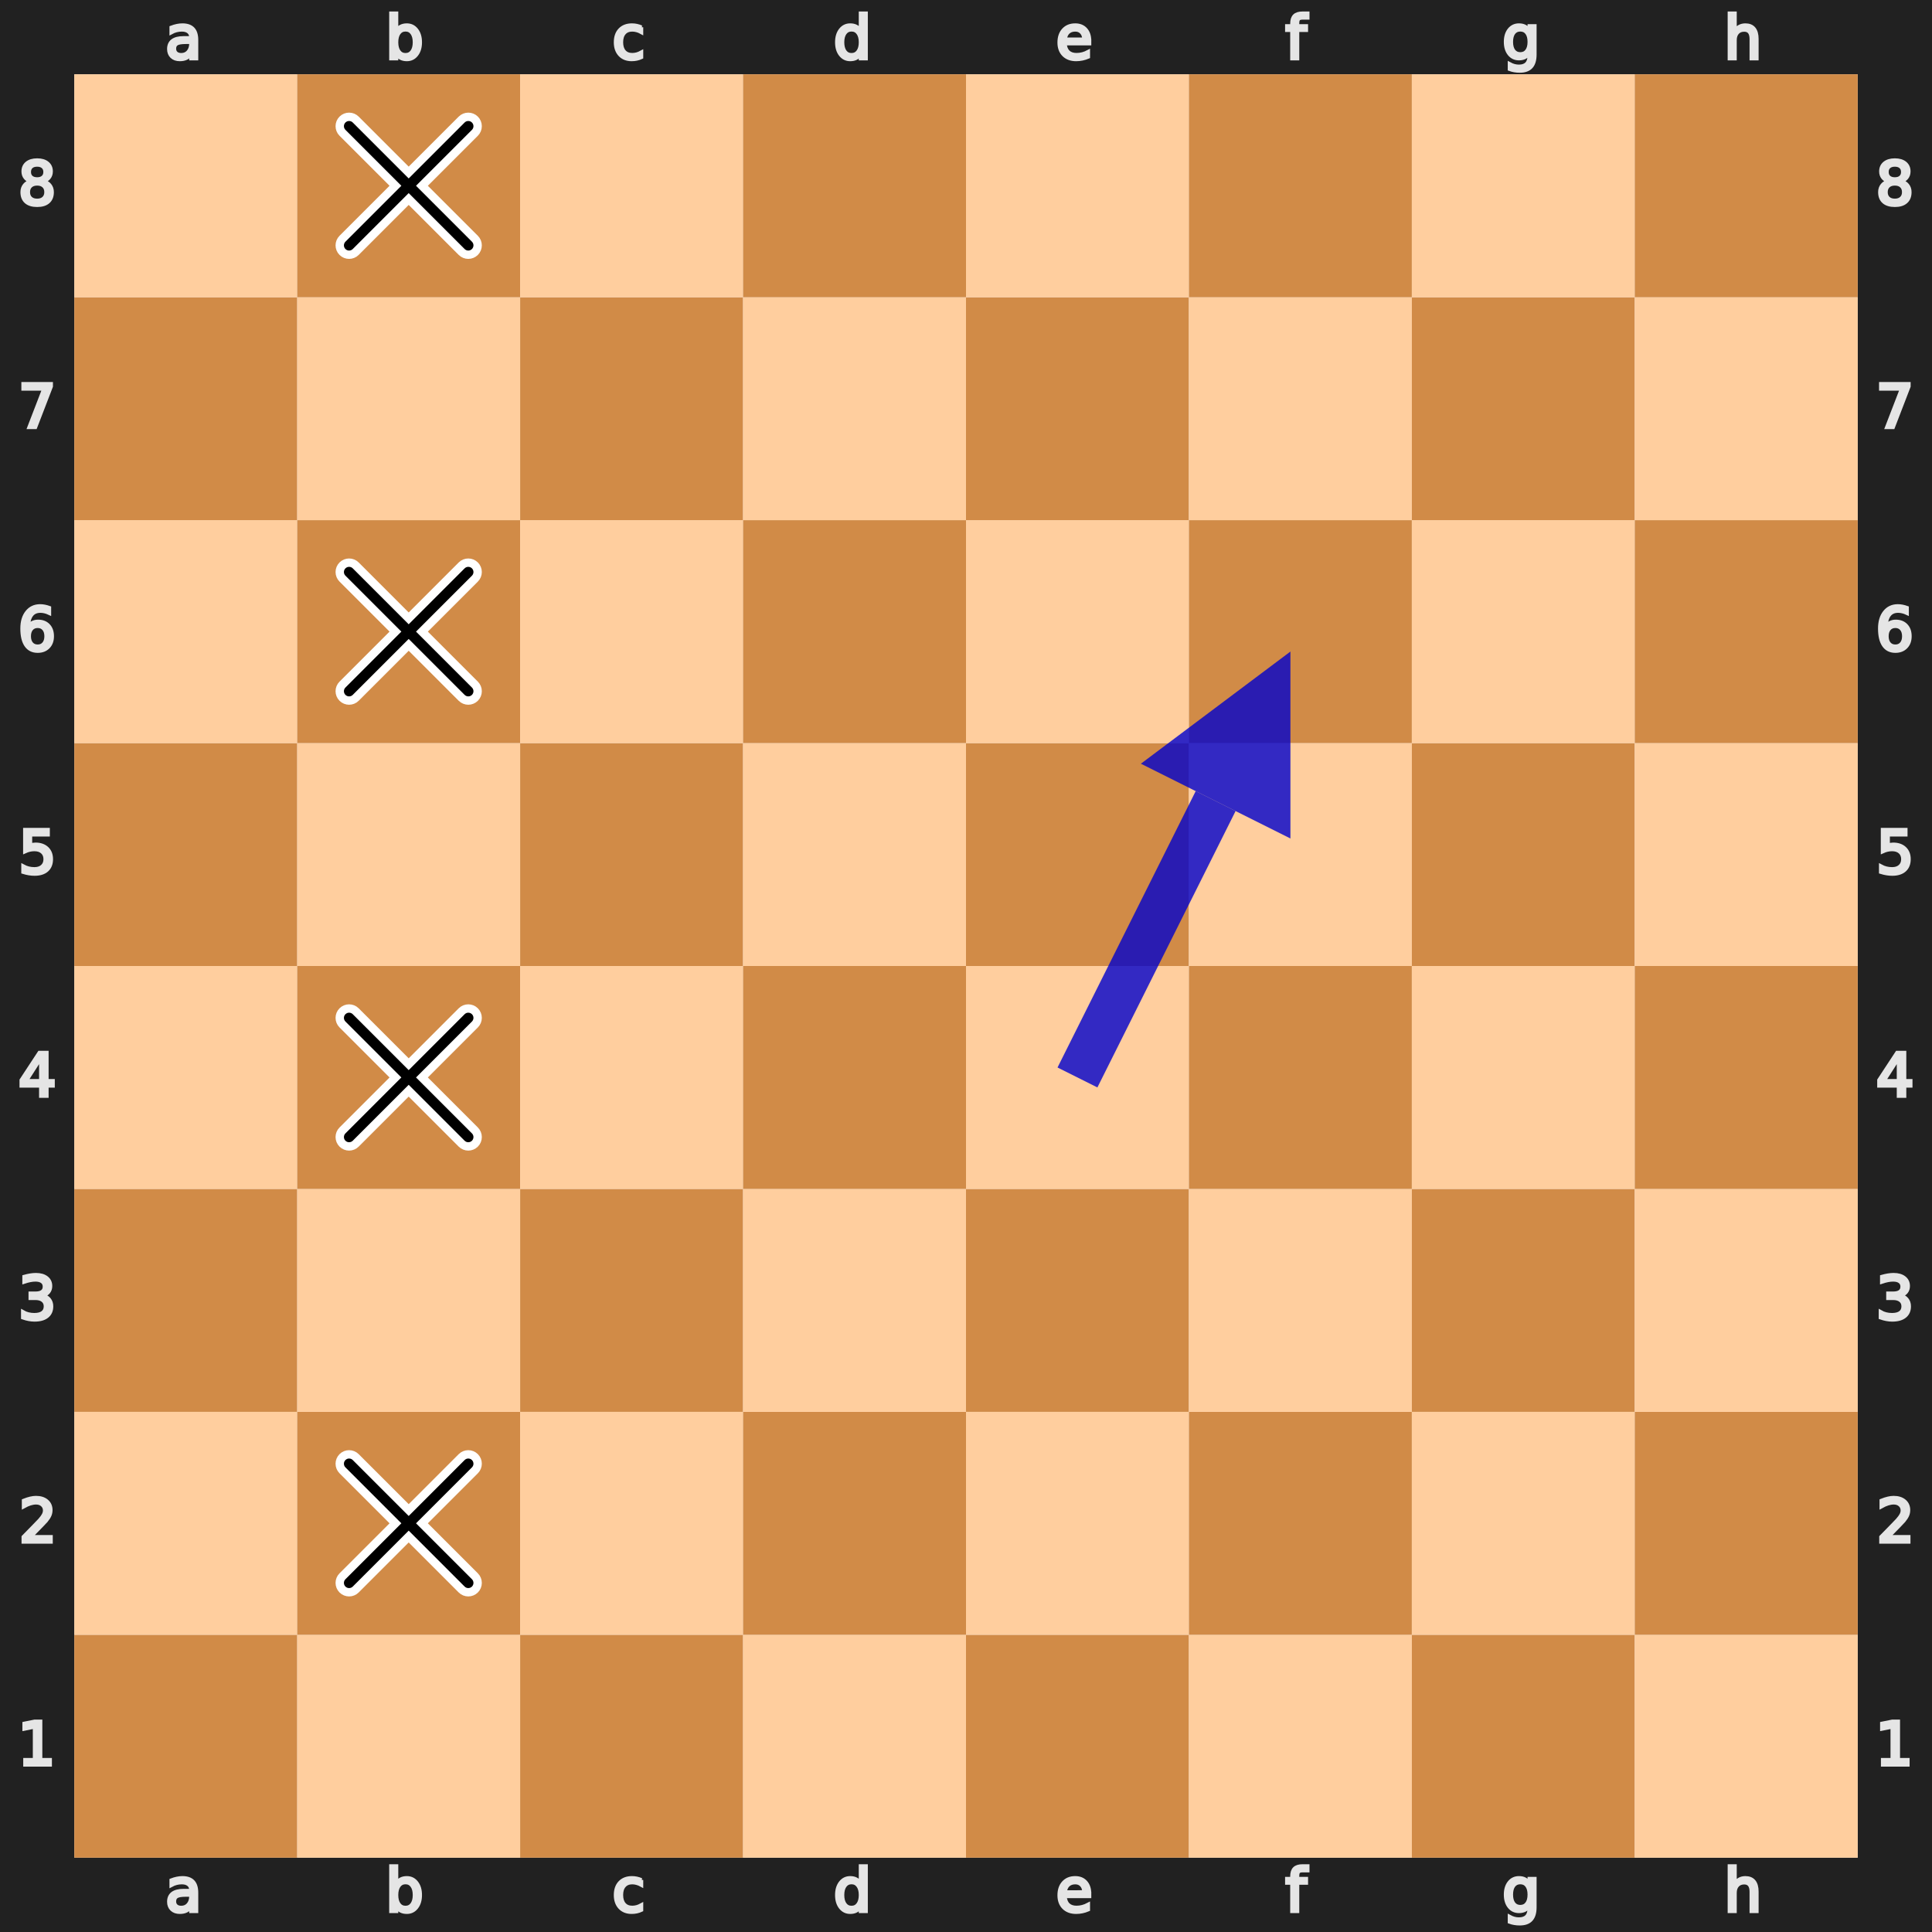
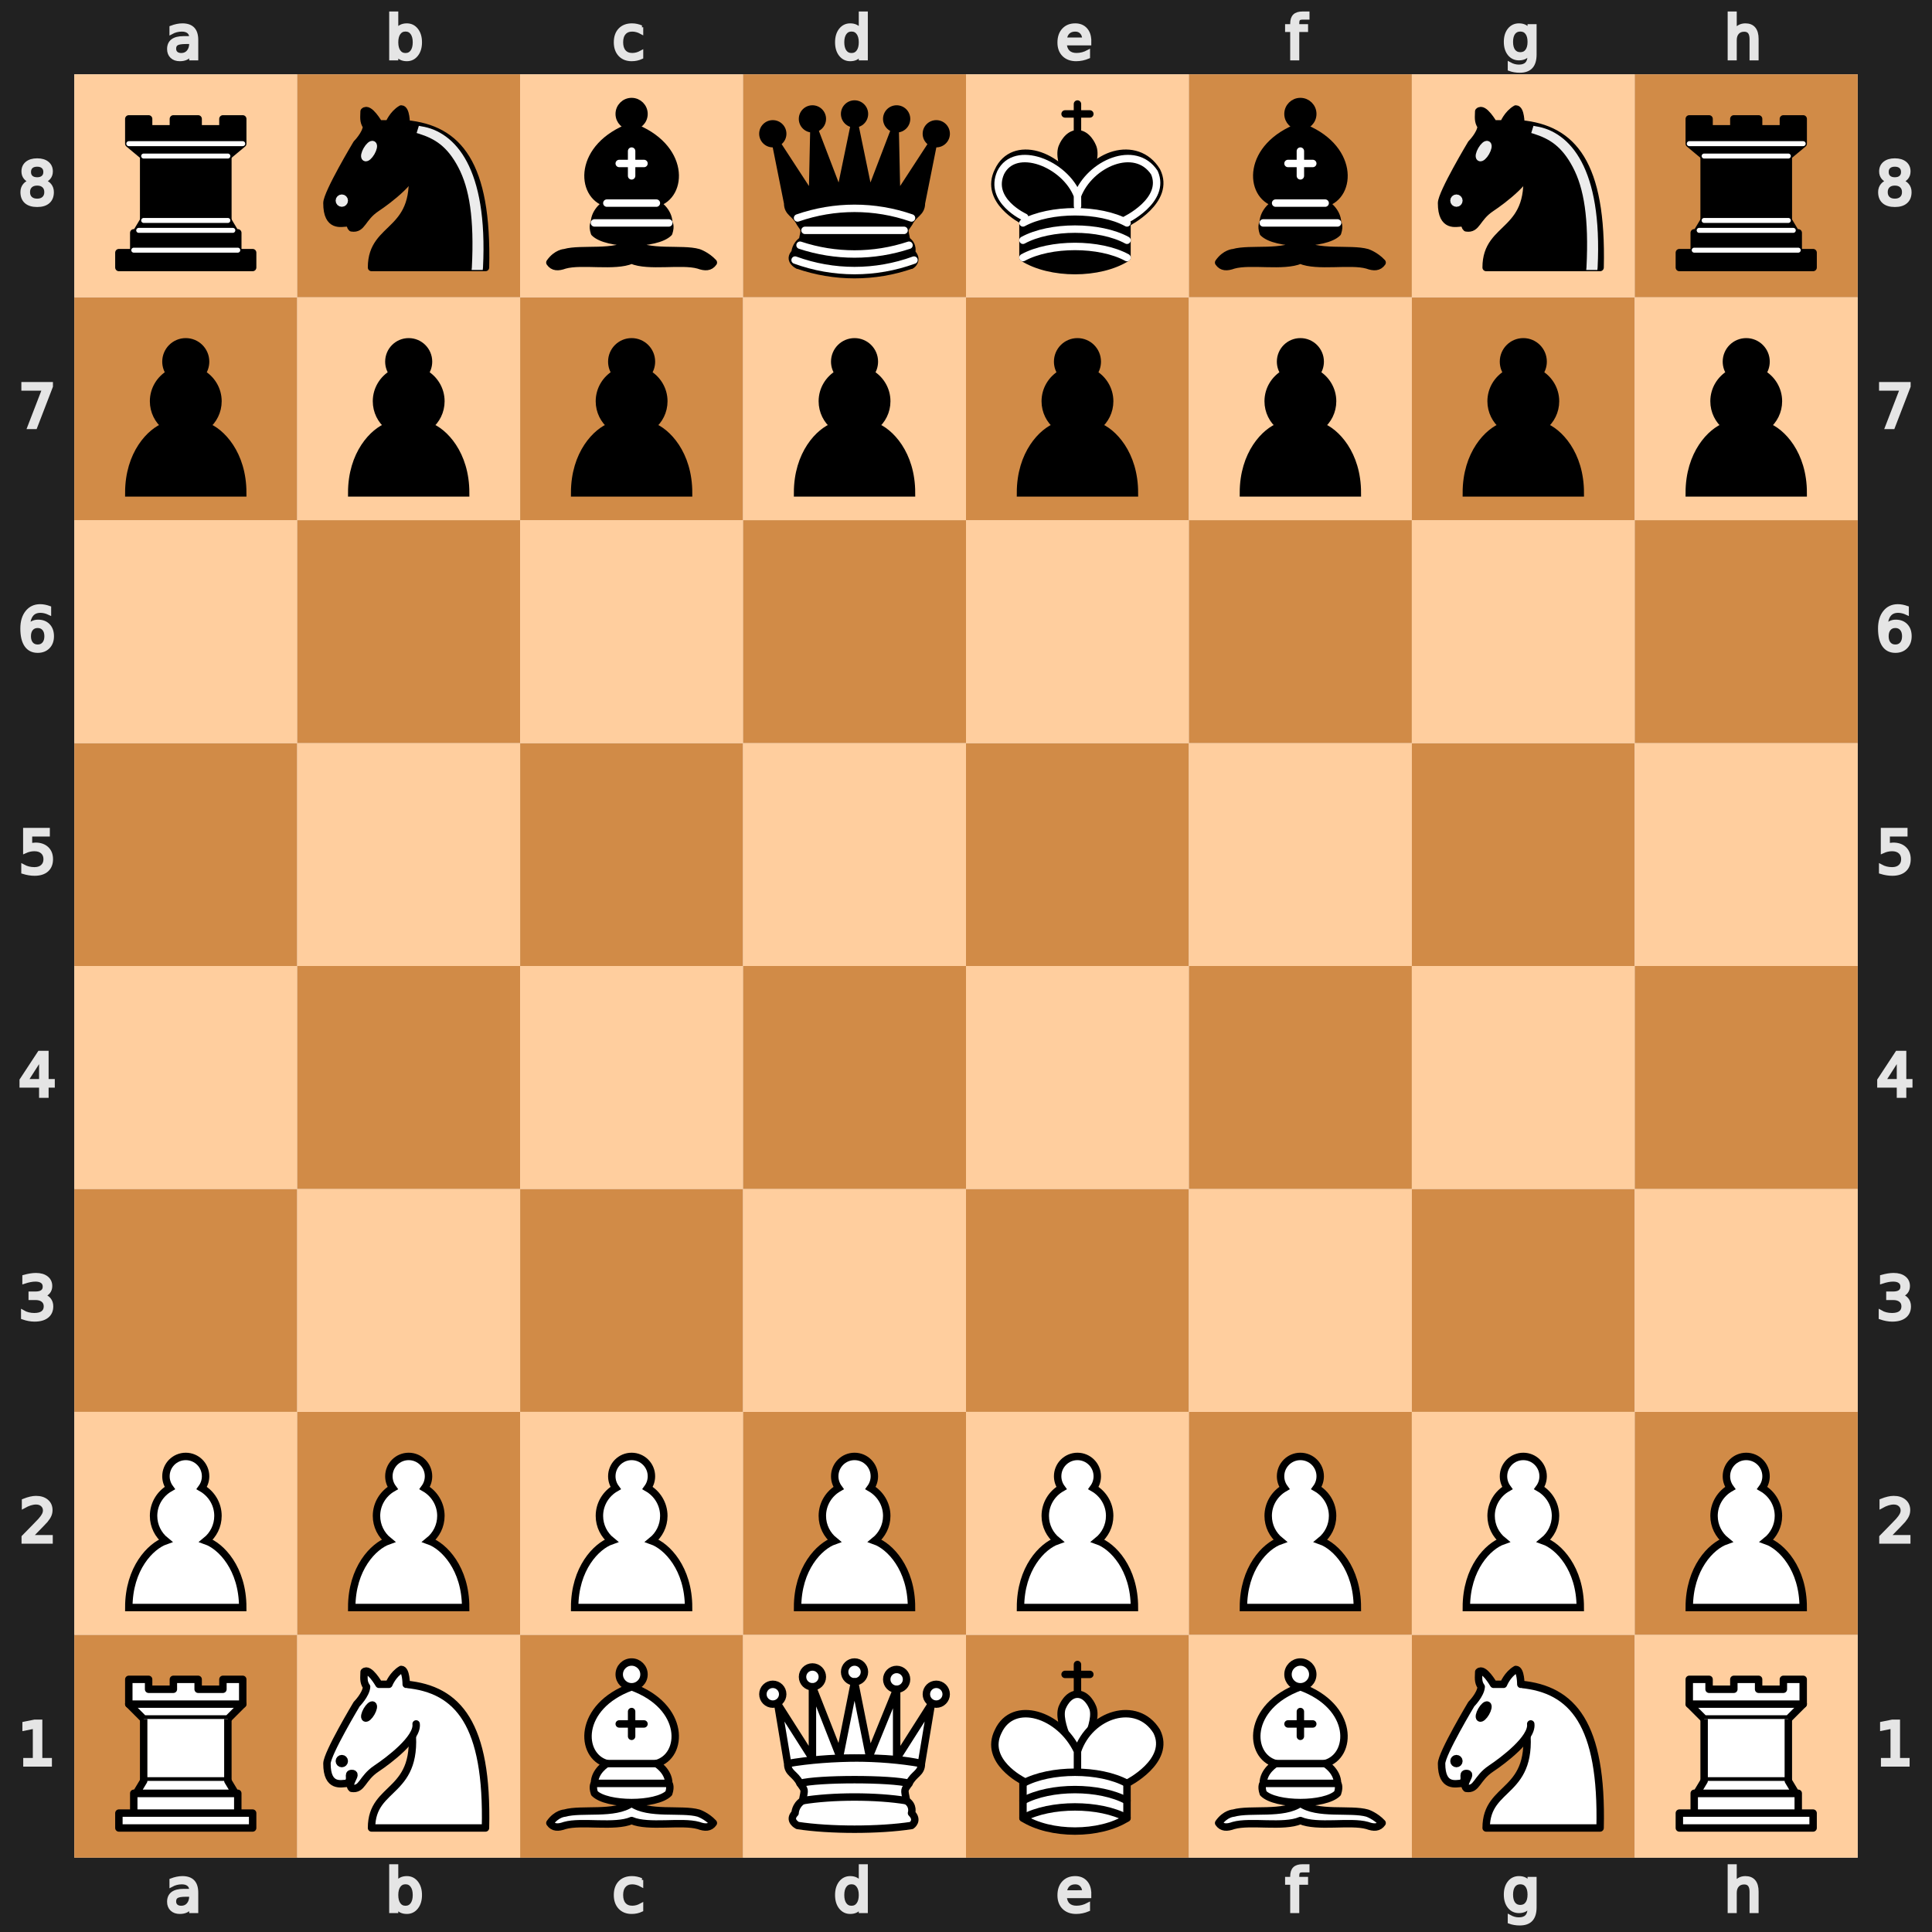
<svg xmlns="http://www.w3.org/2000/svg" xmlns:xlink="http://www.w3.org/1999/xlink" viewBox="0 0 390 390" width="350" height="350">
  <defs>
-     <g id="xx">
-       <path d="M35.865 9.135a1.89 1.89 0 0 1 0 2.673L25.173 22.5l10.692 10.692a1.89 1.89 0 0 1 0 2.673 1.89 1.89 0 0 1-2.673 0L22.5 25.173 11.808 35.865a1.89 1.89 0 0 1-2.673 0 1.89 1.89 0 0 1 0-2.673L19.827 22.5 9.135 11.808a1.89 1.89 0 0 1 0-2.673 1.89 1.89 0 0 1 2.673 0L22.5 19.827 33.192 9.135a1.89 1.89 0 0 1 2.673 0z" fill="#000" stroke="#fff" stroke-width="1.688" />
+     <g id="white-pawn" class="white pawn">
+       <path d="M22.5 9c-2.21 0-4 1.79-4 4 0 .89.29 1.71.78 2.38C17.33 16.5 16 18.59 16 21c0 2.03.94 3.84 2.41 5.03-3 1.06-7.41 5.55-7.41 13.47h23c0-7.92-4.41-12.41-7.41-13.47 1.47-1.19 2.41-3 2.41-5.03 0-2.41-1.33-4.5-3.28-5.62.49-.67.78-1.49.78-2.38 0-2.21-1.79-4-4-4z" fill="#fff" stroke="#000" stroke-width="1.5" stroke-linecap="round" />
+     </g>
+     <g id="white-knight" class="white knight" fill="none" fill-rule="evenodd" stroke="#000" stroke-width="1.5" stroke-linecap="round" stroke-linejoin="round">
+       <path d="M 22,10 C 32.5,11 38.5,18 38,39 L 15,39 C 15,30 25,32.5 23,18" style="fill:#ffffff; stroke:#000000;" />
+       <path d="M 24,18 C 24.38,20.91 18.45,25.37 16,27 C 13,29 13.18,31.34 11,31 C 9.958,30.06 12.41,27.96 11,28 C 10,28 11.19,29.23 10,30 C 9,30 5.997,31 6,26 C 6,24 12,14 12,14 C 12,14 13.89,12.1 14,10.5 C 13.27,9.506 13.5,8.5 13.5,7.5 C 14.5,6.5 16.5,10 16.5,10 L 18.5,10 C 18.5,10 19.28,8.008 21,7 C 22,7 22,10 22,10" style="fill:#ffffff; stroke:#000000;" />
+       <path d="M 9.5 25.5 A 0.5 0.5 0 1 1 8.5,25.5 A 0.5 0.5 0 1 1 9.5 25.5 z" style="fill:#000000; stroke:#000000;" />
+       <path d="M 15 15.5 A 0.5 1.5 0 1 1 14,15.5 A 0.5 1.5 0 1 1 15 15.5 z" transform="matrix(0.866,0.5,-0.5,0.866,9.693,-5.173)" style="fill:#000000; stroke:#000000;" />
+     </g>
+     <g id="white-bishop" class="white bishop" fill="none" fill-rule="evenodd" stroke="#000" stroke-width="1.5" stroke-linecap="round" stroke-linejoin="round">
+       <g fill="#fff" stroke-linecap="butt">
+         <path d="M9 36c3.39-.97 10.11.43 13.5-2 3.39 2.43 10.11 1.03 13.5 2 0 0 1.65.54 3 2-.68.97-1.65.99-3 .5-3.39-.97-10.11.46-13.5-1-3.39 1.46-10.11.03-13.5 1-1.354.49-2.323.47-3-.5 1.354-1.94 3-2 3-2zM15 32c2.5 2.5 12.5 2.5 15 0 .5-1.5 0-2 0-2 0-2.5-2.5-4-2.5-4 5.5-1.5 6-11.5-5-15.5-11 4-10.5 14-5 15.5 0 0-2.5 1.5-2.5 4 0 0-.5.5 0 2zM25 8a2.5 2.5 0 1 1-5 0 2.5 2.5 0 1 1 5 0z" />
+       </g>
+       <path d="M17.5 26h10M15 30h15m-7.5-14.5v5M20 18h5" stroke-linejoin="miter" />
+     </g>
+     <g id="white-rook" class="white rook" fill="#fff" fill-rule="evenodd" stroke="#000" stroke-width="1.5" stroke-linecap="round" stroke-linejoin="round">
+       <path d="M9 39h27v-3H9v3zM12 36v-4h21v4H12zM11 14V9h4v2h5V9h5v2h5V9h4v5" stroke-linecap="butt" />
+       <path d="M34 14l-3 3H14l-3-3" />
+       <path d="M31 17v12.5H14V17" stroke-linecap="butt" stroke-linejoin="miter" />
+       <path d="M31 29.5l1.5 2.5h-20l1.5-2.5" />
+       <path d="M11 14h23" fill="none" stroke-linejoin="miter" />
+     </g>
+     <g id="white-queen" class="white queen" fill="#fff" fill-rule="evenodd" stroke="#000" stroke-width="1.5" stroke-linecap="round" stroke-linejoin="round">
+       <path d="M8 12a2 2 0 1 1-4 0 2 2 0 1 1 4 0zM24.5 7.5a2 2 0 1 1-4 0 2 2 0 1 1 4 0zM41 12a2 2 0 1 1-4 0 2 2 0 1 1 4 0zM16 8.5a2 2 0 1 1-4 0 2 2 0 1 1 4 0zM33 9a2 2 0 1 1-4 0 2 2 0 1 1 4 0z" />
+       <path d="M9 26c8.5-1.5 21-1.5 27 0l2-12-7 11V11l-5.5 13.5-3-15-3 15-5.5-14V25L7 14l2 12zM9 26c0 2 1.5 2 2.5 4 1 1.5 1 1 .5 3.5-1.5 1-1.5 2.5-1.5 2.5-1.5 1.5.5 2.5.5 2.5 6.5 1 16.5 1 23 0 0 0 1.5-1 0-2.5 0 0 .5-1.5-1-2.5-.5-2.5-.5-2 .5-3.5 1-2 2.5-2 2.5-4-8.5-1.5-18.5-1.5-27 0z" stroke-linecap="butt" />
+       <path d="M11.5 30c3.5-1 18.5-1 22 0M12 33.5c6-1 15-1 21 0" fill="none" />
+     </g>
+     <g id="white-king" class="white king" fill="none" fill-rule="evenodd" stroke="#000" stroke-width="1.5" stroke-linecap="round" stroke-linejoin="round">
+       <path d="M22.5 11.63V6M20 8h5" stroke-linejoin="miter" />
+       <path d="M22.5 25s4.5-7.5 3-10.5c0 0-1-2.5-3-2.5s-3 2.5-3 2.5c-1.5 3 3 10.5 3 10.5" fill="#fff" stroke-linecap="butt" stroke-linejoin="miter" />
+       <path d="M11.5 37c5.5 3.5 15.5 3.5 21 0v-7s9-4.5 6-10.5c-4-6.5-13.5-3.5-16 4V27v-3.5c-3.5-7.5-13-10.5-16-4-3 6 5 10 5 10V37z" fill="#fff" />
+       <path d="M11.5 30c5.5-3 15.5-3 21 0m-21 3.5c5.5-3 15.5-3 21 0m-21 3.5c5.5-3 15.5-3 21 0" />
+     </g>
+     <g id="black-pawn" class="black pawn">
+       <path d="M22.5 9c-2.21 0-4 1.79-4 4 0 .89.29 1.71.78 2.38C17.33 16.5 16 18.59 16 21c0 2.03.94 3.84 2.41 5.03-3 1.06-7.41 5.55-7.41 13.47h23c0-7.92-4.41-12.41-7.41-13.47 1.47-1.19 2.41-3 2.41-5.03 0-2.41-1.33-4.5-3.28-5.62.49-.67.78-1.49.78-2.38 0-2.21-1.79-4-4-4z" fill="#000" stroke="#000" stroke-width="1.5" stroke-linecap="round" />
+     </g>
+     <g id="black-knight" class="black knight" fill="none" fill-rule="evenodd" stroke="#000" stroke-width="1.5" stroke-linecap="round" stroke-linejoin="round">
+       <path d="M 22,10 C 32.5,11 38.5,18 38,39 L 15,39 C 15,30 25,32.5 23,18" style="fill:#000000; stroke:#000000;" />
+       <path d="M 24,18 C 24.38,20.91 18.45,25.37 16,27 C 13,29 13.18,31.34 11,31 C 9.958,30.06 12.41,27.96 11,28 C 10,28 11.19,29.23 10,30 C 9,30 5.997,31 6,26 C 6,24 12,14 12,14 C 12,14 13.89,12.1 14,10.5 C 13.27,9.506 13.5,8.5 13.5,7.5 C 14.5,6.5 16.5,10 16.5,10 L 18.5,10 C 18.5,10 19.28,8.008 21,7 C 22,7 22,10 22,10" style="fill:#000000; stroke:#000000;" />
+       <path d="M 9.5 25.5 A 0.5 0.5 0 1 1 8.5,25.5 A 0.5 0.5 0 1 1 9.5 25.5 z" style="fill:#ececec; stroke:#ececec;" />
+       <path d="M 15 15.5 A 0.5 1.5 0 1 1 14,15.5 A 0.5 1.5 0 1 1 15 15.5 z" transform="matrix(0.866,0.5,-0.5,0.866,9.693,-5.173)" style="fill:#ececec; stroke:#ececec;" />
+       <path d="M 24.55,10.4 L 24.1,11.85 L 24.6,12 C 27.75,13 30.25,14.49 32.5,18.75 C 34.75,23.01 35.75,29.06 35.25,39 L 35.2,39.5 L 37.45,39.5 L 37.5,39 C 38,28.94 36.62,22.15 34.25,17.66 C 31.88,13.17 28.46,11.02 25.06,10.5 L 24.55,10.4 z " style="fill:#ececec; stroke:none;" />
+     </g>
+     <g id="black-bishop" class="black bishop" fill="none" fill-rule="evenodd" stroke="#000" stroke-width="1.5" stroke-linecap="round" stroke-linejoin="round">
+       <path d="M9 36c3.39-.97 10.11.43 13.5-2 3.39 2.43 10.11 1.03 13.5 2 0 0 1.65.54 3 2-.68.97-1.65.99-3 .5-3.39-.97-10.11.46-13.5-1-3.39 1.46-10.11.03-13.5 1-1.354.49-2.323.47-3-.5 1.354-1.94 3-2 3-2zm6-4c2.5 2.5 12.5 2.5 15 0 .5-1.5 0-2 0-2 0-2.5-2.5-4-2.5-4 5.5-1.5 6-11.5-5-15.5-11 4-10.5 14-5 15.5 0 0-2.5 1.5-2.5 4 0 0-.5.5 0 2zM25 8a2.5 2.5 0 1 1-5 0 2.5 2.5 0 1 1 5 0z" fill="#000" stroke-linecap="butt" />
+       <path d="M17.5 26h10M15 30h15m-7.5-14.5v5M20 18h5" stroke="#fff" stroke-linejoin="miter" />
+     </g>
+     <g id="black-rook" class="black rook" fill="#000" fill-rule="evenodd" stroke="#000" stroke-width="1.5" stroke-linecap="round" stroke-linejoin="round">
+       <path d="M9 39h27v-3H9v3zM12.5 32l1.5-2.5h17l1.5 2.5h-20zM12 36v-4h21v4H12z" stroke-linecap="butt" />
+       <path d="M14 29.5v-13h17v13H14z" stroke-linecap="butt" stroke-linejoin="miter" />
+       <path d="M14 16.5L11 14h23l-3 2.5H14zM11 14V9h4v2h5V9h5v2h5V9h4v5H11z" stroke-linecap="butt" />
+       <path d="M12 35.5h21M13 31.5h19M14 29.5h17M14 16.5h17M11 14h23" fill="none" stroke="#fff" stroke-width="1" stroke-linejoin="miter" />
+     </g>
+     <g id="black-queen" class="black queen" fill="#000" fill-rule="evenodd" stroke="#000" stroke-width="1.5" stroke-linecap="round" stroke-linejoin="round">
+       <g fill="#000" stroke="none">
+         <circle cx="6" cy="12" r="2.75" />
+         <circle cx="14" cy="9" r="2.75" />
+         <circle cx="22.5" cy="8" r="2.75" />
+         <circle cx="31" cy="9" r="2.75" />
+         <circle cx="39" cy="12" r="2.75" />
+       </g>
+       <path d="M9 26c8.5-1.5 21-1.5 27 0l2.5-12.5L31 25l-.3-14.1-5.2 13.6-3-14.5-3 14.5-5.2-13.6L14 25 6.5 13.5 9 26zM9 26c0 2 1.5 2 2.5 4 1 1.5 1 1 .5 3.5-1.5 1-1.5 2.5-1.5 2.5-1.5 1.5.5 2.5.5 2.5 6.5 1 16.5 1 23 0 0 0 1.5-1 0-2.5 0 0 .5-1.5-1-2.5-.5-2.5-.5-2 .5-3.5 1-2 2.5-2 2.5-4-8.5-1.5-18.5-1.5-27 0z" stroke-linecap="butt" />
+       <path d="M11 38.5a35 35 1 0 0 23 0" fill="none" stroke-linecap="butt" />
+       <path d="M11 29a35 35 1 0 1 23 0M12.5 31.5h20M11.5 34.5a35 35 1 0 0 22 0M10.5 37.5a35 35 1 0 0 24 0" fill="none" stroke="#fff" />
+     </g>
+     <g id="black-king" class="black king" fill="none" fill-rule="evenodd" stroke="#000" stroke-width="1.5" stroke-linecap="round" stroke-linejoin="round">
+       <path d="M22.5 11.63V6" stroke-linejoin="miter" />
+       <path d="M22.5 25s4.5-7.5 3-10.5c0 0-1-2.5-3-2.5s-3 2.5-3 2.5c-1.5 3 3 10.5 3 10.5" fill="#000" stroke-linecap="butt" stroke-linejoin="miter" />
+       <path d="M11.5 37c5.5 3.5 15.5 3.5 21 0v-7s9-4.5 6-10.5c-4-6.5-13.5-3.5-16 4V27v-3.5c-3.5-7.5-13-10.5-16-4-3 6 5 10 5 10V37z" fill="#000" />
+       <path d="M20 8h5" stroke-linejoin="miter" />
+       <path d="M32 29.5s8.5-4 6.03-9.65C34.15 14 25 18 22.5 24.5l.01 2.1-.01-2.1C20 18 9.906 14 6.997 19.85c-2.497 5.65 4.853 9 4.853 9M11.5 30c5.5-3 15.5-3 21 0m-21 3.5c5.5-3 15.5-3 21 0m-21 3.5c5.5-3 15.5-3 21 0" stroke="#fff" />
    </g>
  </defs>
  <rect x="7.5" y="7.5" width="375" height="375" fill="none" stroke="#212121" stroke-width="15" />
  <g transform="translate(20, 1) scale(0.75, 0.75)" fill="#e5e5e5" stroke="#e5e5e5">
    <path d="M23.328 10.016q-1.742 0-2.414.398-.672.398-.672 1.36 0 .765.5 1.218.508.445 1.375.445 1.196 0 1.914-.843.727-.852.727-2.258v-.32zm2.867-.594v4.992h-1.437v-1.328q-.492.797-1.227 1.18-.734.375-1.797.375-1.343 0-2.14-.75-.79-.758-.79-2.024 0-1.476.985-2.226.992-.75 2.953-.75h2.016V8.75q0-.992-.656-1.531-.649-.547-1.829-.547-.75 0-1.46.18-.711.18-1.368.539V6.062q.79-.304 1.532-.453.742-.156 1.445-.156 1.898 0 2.836.984.937.985.937 2.985z" />
  </g>
  <g transform="translate(20, 375) scale(0.75, 0.75)" fill="#e5e5e5" stroke="#e5e5e5">
    <path d="M23.328 10.016q-1.742 0-2.414.398-.672.398-.672 1.36 0 .765.5 1.218.508.445 1.375.445 1.196 0 1.914-.843.727-.852.727-2.258v-.32zm2.867-.594v4.992h-1.437v-1.328q-.492.797-1.227 1.18-.734.375-1.797.375-1.343 0-2.14-.75-.79-.758-.79-2.024 0-1.476.985-2.226.992-.75 2.953-.75h2.016V8.75q0-.992-.656-1.531-.649-.547-1.829-.547-.75 0-1.46.18-.711.18-1.368.539V6.062q.79-.304 1.532-.453.742-.156 1.445-.156 1.898 0 2.836.984.937.985.937 2.985z" />
  </g>
  <g transform="translate(65, 1) scale(0.75, 0.75)" fill="#e5e5e5" stroke="#e5e5e5">
    <path d="M24.922 10.047q0-1.586-.656-2.485-.649-.906-1.79-.906-1.14 0-1.796.906-.649.899-.649 2.485 0 1.586.649 2.492.656.898 1.797.898 1.14 0 1.789-.898.656-.906.656-2.492zm-4.89-3.055q.452-.781 1.14-1.156.695-.383 1.656-.383 1.594 0 2.586 1.266 1 1.265 1 3.328 0 2.062-1 3.328-.992 1.266-2.586 1.266-.96 0-1.656-.375-.688-.383-1.14-1.164v1.312h-1.446V2.258h1.445z" />
  </g>
  <g transform="translate(65, 375) scale(0.75, 0.75)" fill="#e5e5e5" stroke="#e5e5e5">
    <path d="M24.922 10.047q0-1.586-.656-2.485-.649-.906-1.79-.906-1.14 0-1.796.906-.649.899-.649 2.485 0 1.586.649 2.492.656.898 1.797.898 1.14 0 1.789-.898.656-.906.656-2.492zm-4.89-3.055q.452-.781 1.14-1.156.695-.383 1.656-.383 1.594 0 2.586 1.266 1 1.265 1 3.328 0 2.062-1 3.328-.992 1.266-2.586 1.266-.96 0-1.656-.375-.688-.383-1.14-1.164v1.312h-1.446V2.258h1.445z" />
  </g>
  <g transform="translate(110, 1) scale(0.75, 0.75)" fill="#e5e5e5" stroke="#e5e5e5">
    <path d="M25.96 6v1.344q-.608-.336-1.226-.5-.609-.172-1.234-.172-1.398 0-2.172.89-.773.883-.773 2.485 0 1.601.773 2.492.774.883 2.172.883.625 0 1.234-.164.618-.172 1.227-.508v1.328q-.602.281-1.25.422-.64.14-1.367.14-1.977 0-3.14-1.242-1.165-1.242-1.165-3.351 0-2.14 1.172-3.367 1.18-1.227 3.227-1.227.664 0 1.296.14.633.134 1.227.407z" />
  </g>
  <g transform="translate(110, 375) scale(0.75, 0.75)" fill="#e5e5e5" stroke="#e5e5e5">
    <path d="M25.96 6v1.344q-.608-.336-1.226-.5-.609-.172-1.234-.172-1.398 0-2.172.89-.773.883-.773 2.485 0 1.601.773 2.492.774.883 2.172.883.625 0 1.234-.164.618-.172 1.227-.508v1.328q-.602.281-1.25.422-.64.14-1.367.14-1.977 0-3.14-1.242-1.165-1.242-1.165-3.351 0-2.14 1.172-3.367 1.18-1.227 3.227-1.227.664 0 1.296.14.633.134 1.227.407z" />
  </g>
  <g transform="translate(155, 1) scale(0.75, 0.75)" fill="#e5e5e5" stroke="#e5e5e5">
    <path d="M24.973 6.992V2.258h1.437v12.156h-1.437v-1.312q-.453.78-1.149 1.164-.687.375-1.656.375-1.586 0-2.586-1.266-.992-1.266-.992-3.328 0-2.063.992-3.328 1-1.266 2.586-1.266.969 0 1.656.383.696.375 1.149 1.156zm-4.899 3.055q0 1.586.649 2.492.656.898 1.797.898 1.14 0 1.796-.898.657-.906.657-2.492 0-1.586-.657-2.485-.656-.906-1.796-.906-1.141 0-1.797.906-.649.899-.649 2.485z" />
  </g>
  <g transform="translate(155, 375) scale(0.75, 0.75)" fill="#e5e5e5" stroke="#e5e5e5">
    <path d="M24.973 6.992V2.258h1.437v12.156h-1.437v-1.312q-.453.78-1.149 1.164-.687.375-1.656.375-1.586 0-2.586-1.266-.992-1.266-.992-3.328 0-2.063.992-3.328 1-1.266 2.586-1.266.969 0 1.656.383.696.375 1.149 1.156zm-4.899 3.055q0 1.586.649 2.492.656.898 1.797.898 1.14 0 1.796-.898.657-.906.657-2.492 0-1.586-.657-2.485-.656-.906-1.796-.906-1.141 0-1.797.906-.649.899-.649 2.485z" />
  </g>
  <g transform="translate(200, 1) scale(0.75, 0.75)" fill="#e5e5e5" stroke="#e5e5e5">
    <path d="M26.555 9.68v.703h-6.61q.094 1.484.89 2.265.806.774 2.235.774.828 0 1.602-.203.781-.203 1.547-.61v1.36q-.774.328-1.586.5-.813.172-1.649.172-2.093 0-3.32-1.22-1.219-1.218-1.219-3.296 0-2.148 1.157-3.406 1.164-1.266 3.132-1.266 1.766 0 2.79 1.14 1.03 1.134 1.03 3.087zm-1.438-.422q-.015-1.18-.664-1.883-.64-.703-1.703-.703-1.203 0-1.93.68-.718.68-.828 1.914z" />
  </g>
  <g transform="translate(200, 375) scale(0.75, 0.75)" fill="#e5e5e5" stroke="#e5e5e5">
    <path d="M26.555 9.68v.703h-6.61q.094 1.484.89 2.265.806.774 2.235.774.828 0 1.602-.203.781-.203 1.547-.61v1.36q-.774.328-1.586.5-.813.172-1.649.172-2.093 0-3.32-1.22-1.219-1.218-1.219-3.296 0-2.148 1.157-3.406 1.164-1.266 3.132-1.266 1.766 0 2.79 1.14 1.03 1.134 1.03 3.087zm-1.438-.422q-.015-1.18-.664-1.883-.64-.703-1.703-.703-1.203 0-1.93.68-.718.68-.828 1.914z" />
  </g>
  <g transform="translate(245, 1) scale(0.75, 0.75)" fill="#e5e5e5" stroke="#e5e5e5">
    <path d="M25.285 2.258v1.195H23.91q-.773 0-1.078.313-.297.312-.297 1.125v.773h2.367v1.117h-2.367v7.633H21.09V6.781h-1.375V5.664h1.375v-.61q0-1.46.68-2.124.68-.672 2.156-.672z" />
  </g>
  <g transform="translate(245, 375) scale(0.75, 0.75)" fill="#e5e5e5" stroke="#e5e5e5">
    <path d="M25.285 2.258v1.195H23.91q-.773 0-1.078.313-.297.312-.297 1.125v.773h2.367v1.117h-2.367v7.633H21.09V6.781h-1.375V5.664h1.375v-.61q0-1.46.68-2.124.68-.672 2.156-.672z" />
  </g>
  <g transform="translate(290, 1) scale(0.75, 0.75)" fill="#e5e5e5" stroke="#e5e5e5">
    <path d="M24.973 9.937q0-1.562-.649-2.421-.64-.86-1.804-.86-1.157 0-1.805.86-.64.859-.64 2.421 0 1.555.64 2.415.648.859 1.805.859 1.164 0 1.804-.86.649-.859.649-2.414zm1.437 3.391q0 2.234-.992 3.32-.992 1.094-3.04 1.094-.757 0-1.429-.117-.672-.11-1.304-.344v-1.398q.632.344 1.25.508.617.164 1.257.164 1.414 0 2.118-.743.703-.734.703-2.226v-.711q-.446.773-1.141 1.156-.695.383-1.664.383-1.61 0-2.594-1.227-.984-1.226-.984-3.25 0-2.03.984-3.257.985-1.227 2.594-1.227.969 0 1.664.383t1.14 1.156V5.664h1.438z" />
  </g>
  <g transform="translate(290, 375) scale(0.75, 0.75)" fill="#e5e5e5" stroke="#e5e5e5">
    <path d="M24.973 9.937q0-1.562-.649-2.421-.64-.86-1.804-.86-1.157 0-1.805.86-.64.859-.64 2.421 0 1.555.64 2.415.648.859 1.805.859 1.164 0 1.804-.86.649-.859.649-2.414zm1.437 3.391q0 2.234-.992 3.32-.992 1.094-3.04 1.094-.757 0-1.429-.117-.672-.11-1.304-.344v-1.398q.632.344 1.25.508.617.164 1.257.164 1.414 0 2.118-.743.703-.734.703-2.226v-.711q-.446.773-1.141 1.156-.695.383-1.664.383-1.61 0-2.594-1.227-.984-1.226-.984-3.25 0-2.03.984-3.257.985-1.227 2.594-1.227.969 0 1.664.383t1.14 1.156V5.664h1.438z" />
  </g>
  <g transform="translate(335, 1) scale(0.75, 0.75)" fill="#e5e5e5" stroke="#e5e5e5">
    <path d="M26.164 9.133v5.281h-1.437V9.18q0-1.243-.485-1.86-.484-.617-1.453-.617-1.164 0-1.836.742-.672.742-.672 2.024v4.945h-1.445V2.258h1.445v4.765q.516-.789 1.211-1.18.703-.39 1.617-.39 1.508 0 2.282.938.773.93.773 2.742z" />
  </g>
  <g transform="translate(335, 375) scale(0.75, 0.75)" fill="#e5e5e5" stroke="#e5e5e5">
    <path d="M26.164 9.133v5.281h-1.437V9.18q0-1.243-.485-1.86-.484-.617-1.453-.617-1.164 0-1.836.742-.672.742-.672 2.024v4.945h-1.445V2.258h1.445v4.765q.516-.789 1.211-1.18.703-.39 1.617-.39 1.508 0 2.282.938.773.93.773 2.742z" />
  </g>
  <g transform="translate(0, 335) scale(0.75, 0.75)" fill="#e5e5e5" stroke="#e5e5e5">
    <path d="M6.754 26.996h2.578v-8.898l-2.805.562v-1.437l2.79-.563h1.578v10.336h2.578v1.328h-6.72z" />
  </g>
  <g transform="translate(375, 335) scale(0.75, 0.75)" fill="#e5e5e5" stroke="#e5e5e5">
    <path d="M6.754 26.996h2.578v-8.898l-2.805.562v-1.437l2.79-.563h1.578v10.336h2.578v1.328h-6.72z" />
  </g>
  <g transform="translate(0, 290) scale(0.75, 0.75)" fill="#e5e5e5" stroke="#e5e5e5">
    <path d="M8.195 26.996h5.508v1.328H6.297v-1.328q.898-.93 2.445-2.492 1.555-1.57 1.953-2.024.758-.851 1.055-1.437.305-.594.305-1.164 0-.93-.657-1.516-.648-.586-1.695-.586-.742 0-1.57.258-.82.258-1.758.781v-1.593q.953-.383 1.781-.578.828-.196 1.516-.196 1.812 0 2.89.906 1.079.907 1.079 2.422 0 .72-.274 1.368-.265.64-.976 1.515-.196.227-1.243 1.313-1.046 1.078-2.953 3.023z" />
  </g>
  <g transform="translate(375, 290) scale(0.75, 0.75)" fill="#e5e5e5" stroke="#e5e5e5">
    <path d="M8.195 26.996h5.508v1.328H6.297v-1.328q.898-.93 2.445-2.492 1.555-1.57 1.953-2.024.758-.851 1.055-1.437.305-.594.305-1.164 0-.93-.657-1.516-.648-.586-1.695-.586-.742 0-1.57.258-.82.258-1.758.781v-1.593q.953-.383 1.781-.578.828-.196 1.516-.196 1.812 0 2.89.906 1.079.907 1.079 2.422 0 .72-.274 1.368-.265.64-.976 1.515-.196.227-1.243 1.313-1.046 1.078-2.953 3.023z" />
  </g>
  <g transform="translate(0, 245) scale(0.75, 0.75)" fill="#e5e5e5" stroke="#e5e5e5">
    <path d="M11.434 22.035q1.132.242 1.765 1.008.64.766.64 1.89 0 1.727-1.187 2.672-1.187.946-3.375.946-.734 0-1.515-.149-.774-.14-1.602-.43V26.45q.656.383 1.438.578.78.196 1.632.196 1.485 0 2.258-.586.782-.586.782-1.703 0-1.032-.727-1.61-.719-.586-2.008-.586h-1.36v-1.297h1.423q1.164 0 1.78-.46.618-.47.618-1.344 0-.899-.64-1.375-.633-.485-1.82-.485-.65 0-1.391.141-.743.14-1.633.437V16.95q.898-.25 1.68-.375.788-.125 1.484-.125 1.797 0 2.844.82 1.046.813 1.046 2.204 0 .968-.554 1.64-.555.664-1.578.922z" />
  </g>
  <g transform="translate(375, 245) scale(0.75, 0.75)" fill="#e5e5e5" stroke="#e5e5e5">
    <path d="M11.434 22.035q1.132.242 1.765 1.008.64.766.64 1.89 0 1.727-1.187 2.672-1.187.946-3.375.946-.734 0-1.515-.149-.774-.14-1.602-.43V26.45q.656.383 1.438.578.78.196 1.632.196 1.485 0 2.258-.586.782-.586.782-1.703 0-1.032-.727-1.61-.719-.586-2.008-.586h-1.36v-1.297h1.423q1.164 0 1.78-.46.618-.47.618-1.344 0-.899-.64-1.375-.633-.485-1.82-.485-.65 0-1.391.141-.743.14-1.633.437V16.95q.898-.25 1.68-.375.788-.125 1.484-.125 1.797 0 2.844.82 1.046.813 1.046 2.204 0 .968-.554 1.64-.555.664-1.578.922z" />
  </g>
  <g transform="translate(0, 200) scale(0.75, 0.75)" fill="#e5e5e5" stroke="#e5e5e5">
    <path d="M11.016 18.035L7.03 24.262h3.985zm-.414-1.375h1.984v7.602h1.664v1.312h-1.664v2.75h-1.57v-2.75H5.75v-1.523z" />
  </g>
  <g transform="translate(375, 200) scale(0.75, 0.75)" fill="#e5e5e5" stroke="#e5e5e5">
    <path d="M11.016 18.035L7.03 24.262h3.985zm-.414-1.375h1.984v7.602h1.664v1.312h-1.664v2.75h-1.57v-2.75H5.75v-1.523z" />
  </g>
  <g transform="translate(0, 155) scale(0.75, 0.75)" fill="#e5e5e5" stroke="#e5e5e5">
    <path d="M6.719 16.66h6.195v1.328h-4.75v2.86q.344-.118.688-.172.343-.063.687-.063 1.953 0 3.094 1.07 1.14 1.07 1.14 2.899 0 1.883-1.171 2.93-1.172 1.039-3.305 1.039-.735 0-1.5-.125-.758-.125-1.57-.375v-1.586q.703.383 1.453.57.75.188 1.586.188 1.351 0 2.14-.711.79-.711.79-1.93 0-1.219-.79-1.93-.789-.71-2.14-.71-.633 0-1.266.14-.625.14-1.281.438z" />
  </g>
  <g transform="translate(375, 155) scale(0.75, 0.75)" fill="#e5e5e5" stroke="#e5e5e5">
    <path d="M6.719 16.66h6.195v1.328h-4.75v2.86q.344-.118.688-.172.343-.063.687-.063 1.953 0 3.094 1.07 1.14 1.07 1.14 2.899 0 1.883-1.171 2.93-1.172 1.039-3.305 1.039-.735 0-1.5-.125-.758-.125-1.57-.375v-1.586q.703.383 1.453.57.75.188 1.586.188 1.351 0 2.14-.711.79-.711.79-1.93 0-1.219-.79-1.93-.789-.71-2.14-.71-.633 0-1.266.14-.625.14-1.281.438z" />
  </g>
  <g transform="translate(0, 110) scale(0.75, 0.75)" fill="#e5e5e5" stroke="#e5e5e5">
    <path d="M10.137 21.863q-1.063 0-1.688.727-.617.726-.617 1.992 0 1.258.617 1.992.625.727 1.688.727 1.062 0 1.68-.727.624-.734.624-1.992 0-1.266-.625-1.992-.617-.727-1.68-.727zm3.133-4.945v1.437q-.594-.28-1.204-.43-.601-.148-1.195-.148-1.562 0-2.39 1.055-.82 1.055-.938 3.188.46-.68 1.156-1.04.696-.367 1.531-.367 1.758 0 2.774 1.07 1.023 1.063 1.023 2.899 0 1.797-1.062 2.883-1.063 1.086-2.828 1.086-2.024 0-3.094-1.547-1.07-1.555-1.07-4.5 0-2.766 1.312-4.406 1.313-1.649 3.524-1.649.593 0 1.195.117.61.118 1.266.352z" />
  </g>
  <g transform="translate(375, 110) scale(0.75, 0.75)" fill="#e5e5e5" stroke="#e5e5e5">
    <path d="M10.137 21.863q-1.063 0-1.688.727-.617.726-.617 1.992 0 1.258.617 1.992.625.727 1.688.727 1.062 0 1.68-.727.624-.734.624-1.992 0-1.266-.625-1.992-.617-.727-1.68-.727zm3.133-4.945v1.437q-.594-.28-1.204-.43-.601-.148-1.195-.148-1.562 0-2.39 1.055-.82 1.055-.938 3.188.46-.68 1.156-1.04.696-.367 1.531-.367 1.758 0 2.774 1.07 1.023 1.063 1.023 2.899 0 1.797-1.062 2.883-1.063 1.086-2.828 1.086-2.024 0-3.094-1.547-1.07-1.555-1.07-4.5 0-2.766 1.312-4.406 1.313-1.649 3.524-1.649.593 0 1.195.117.61.118 1.266.352z" />
  </g>
  <g transform="translate(0, 65) scale(0.75, 0.75)" fill="#e5e5e5" stroke="#e5e5e5">
    <path d="M6.25 16.66h7.5v.672L9.516 28.324H7.867l3.985-10.336H6.25z" />
  </g>
  <g transform="translate(375, 65) scale(0.75, 0.75)" fill="#e5e5e5" stroke="#e5e5e5">
    <path d="M6.25 16.66h7.5v.672L9.516 28.324H7.867l3.985-10.336H6.25z" />
  </g>
  <g transform="translate(0, 20) scale(0.75, 0.75)" fill="#e5e5e5" stroke="#e5e5e5">
    <path d="M10 22.785q-1.125 0-1.773.602-.641.601-.641 1.656t.64 1.656q.649.602 1.774.602t1.773-.602q.649-.61.649-1.656 0-1.055-.649-1.656-.64-.602-1.773-.602zm-1.578-.672q-1.016-.25-1.586-.945-.563-.695-.563-1.695 0-1.399.993-2.211 1-.813 2.734-.813 1.742 0 2.734.813.993.812.993 2.21 0 1-.57 1.696-.563.695-1.571.945 1.14.266 1.773 1.04.641.773.641 1.89 0 1.695-1.04 2.602-1.03.906-2.96.906t-2.969-.906Q6 26.738 6 25.043q0-1.117.64-1.89.641-.774 1.782-1.04zm-.578-2.492q0 .906.562 1.414.57.508 1.594.508 1.016 0 1.586-.508.578-.508.578-1.414 0-.906-.578-1.414-.57-.508-1.586-.508-1.023 0-1.594.508-.562.508-.562 1.414z" />
  </g>
  <g transform="translate(375, 20) scale(0.75, 0.75)" fill="#e5e5e5" stroke="#e5e5e5">
    <path d="M10 22.785q-1.125 0-1.773.602-.641.601-.641 1.656t.64 1.656q.649.602 1.774.602t1.773-.602q.649-.61.649-1.656 0-1.055-.649-1.656-.64-.602-1.773-.602zm-1.578-.672q-1.016-.25-1.586-.945-.563-.695-.563-1.695 0-1.399.993-2.211 1-.813 2.734-.813 1.742 0 2.734.813.993.812.993 2.21 0 1-.57 1.696-.563.695-1.571.945 1.14.266 1.773 1.04.641.773.641 1.89 0 1.695-1.04 2.602-1.03.906-2.96.906t-2.969-.906Q6 26.738 6 25.043q0-1.117.64-1.89.641-.774 1.782-1.04zm-.578-2.492q0 .906.562 1.414.57.508 1.594.508 1.016 0 1.586-.508.578-.508.578-1.414 0-.906-.578-1.414-.57-.508-1.586-.508-1.023 0-1.594.508-.562.508-.562 1.414z" />
  </g>
  <rect x="15" y="330" width="45" height="45" class="square dark a1" stroke="none" fill="#d18b47" />
  <rect x="60" y="330" width="45" height="45" class="square light b1" stroke="none" fill="#ffce9e" />
  <rect x="105" y="330" width="45" height="45" class="square dark c1" stroke="none" fill="#d18b47" />
  <rect x="150" y="330" width="45" height="45" class="square light d1" stroke="none" fill="#ffce9e" />
  <rect x="195" y="330" width="45" height="45" class="square dark e1" stroke="none" fill="#d18b47" />
  <rect x="240" y="330" width="45" height="45" class="square light f1" stroke="none" fill="#ffce9e" />
  <rect x="285" y="330" width="45" height="45" class="square dark g1" stroke="none" fill="#d18b47" />
  <rect x="330" y="330" width="45" height="45" class="square light h1" stroke="none" fill="#ffce9e" />
  <rect x="15" y="285" width="45" height="45" class="square light a2" stroke="none" fill="#ffce9e" />
  <rect x="60" y="285" width="45" height="45" class="square dark b2" stroke="none" fill="#d18b47" />
  <rect x="105" y="285" width="45" height="45" class="square light c2" stroke="none" fill="#ffce9e" />
  <rect x="150" y="285" width="45" height="45" class="square dark d2" stroke="none" fill="#d18b47" />
  <rect x="195" y="285" width="45" height="45" class="square light e2" stroke="none" fill="#ffce9e" />
  <rect x="240" y="285" width="45" height="45" class="square dark f2" stroke="none" fill="#d18b47" />
  <rect x="285" y="285" width="45" height="45" class="square light g2" stroke="none" fill="#ffce9e" />
  <rect x="330" y="285" width="45" height="45" class="square dark h2" stroke="none" fill="#d18b47" />
  <rect x="15" y="240" width="45" height="45" class="square dark a3" stroke="none" fill="#d18b47" />
  <rect x="60" y="240" width="45" height="45" class="square light b3" stroke="none" fill="#ffce9e" />
  <rect x="105" y="240" width="45" height="45" class="square dark c3" stroke="none" fill="#d18b47" />
  <rect x="150" y="240" width="45" height="45" class="square light d3" stroke="none" fill="#ffce9e" />
  <rect x="195" y="240" width="45" height="45" class="square dark e3" stroke="none" fill="#d18b47" />
  <rect x="240" y="240" width="45" height="45" class="square light f3" stroke="none" fill="#ffce9e" />
  <rect x="285" y="240" width="45" height="45" class="square dark g3" stroke="none" fill="#d18b47" />
  <rect x="330" y="240" width="45" height="45" class="square light h3" stroke="none" fill="#ffce9e" />
  <rect x="15" y="195" width="45" height="45" class="square light a4" stroke="none" fill="#ffce9e" />
  <rect x="60" y="195" width="45" height="45" class="square dark b4" stroke="none" fill="#d18b47" />
  <rect x="105" y="195" width="45" height="45" class="square light c4" stroke="none" fill="#ffce9e" />
  <rect x="150" y="195" width="45" height="45" class="square dark d4" stroke="none" fill="#d18b47" />
  <rect x="195" y="195" width="45" height="45" class="square light e4" stroke="none" fill="#ffce9e" />
  <rect x="240" y="195" width="45" height="45" class="square dark f4" stroke="none" fill="#d18b47" />
  <rect x="285" y="195" width="45" height="45" class="square light g4" stroke="none" fill="#ffce9e" />
  <rect x="330" y="195" width="45" height="45" class="square dark h4" stroke="none" fill="#d18b47" />
  <rect x="15" y="150" width="45" height="45" class="square dark a5" stroke="none" fill="#d18b47" />
  <rect x="60" y="150" width="45" height="45" class="square light b5" stroke="none" fill="#ffce9e" />
  <rect x="105" y="150" width="45" height="45" class="square dark c5" stroke="none" fill="#d18b47" />
  <rect x="150" y="150" width="45" height="45" class="square light d5" stroke="none" fill="#ffce9e" />
  <rect x="195" y="150" width="45" height="45" class="square dark e5" stroke="none" fill="#d18b47" />
  <rect x="240" y="150" width="45" height="45" class="square light f5" stroke="none" fill="#ffce9e" />
  <rect x="285" y="150" width="45" height="45" class="square dark g5" stroke="none" fill="#d18b47" />
  <rect x="330" y="150" width="45" height="45" class="square light h5" stroke="none" fill="#ffce9e" />
  <rect x="15" y="105" width="45" height="45" class="square light a6" stroke="none" fill="#ffce9e" />
  <rect x="60" y="105" width="45" height="45" class="square dark b6" stroke="none" fill="#d18b47" />
  <rect x="105" y="105" width="45" height="45" class="square light c6" stroke="none" fill="#ffce9e" />
  <rect x="150" y="105" width="45" height="45" class="square dark d6" stroke="none" fill="#d18b47" />
  <rect x="195" y="105" width="45" height="45" class="square light e6" stroke="none" fill="#ffce9e" />
  <rect x="240" y="105" width="45" height="45" class="square dark f6" stroke="none" fill="#d18b47" />
  <rect x="285" y="105" width="45" height="45" class="square light g6" stroke="none" fill="#ffce9e" />
  <rect x="330" y="105" width="45" height="45" class="square dark h6" stroke="none" fill="#d18b47" />
  <rect x="15" y="60" width="45" height="45" class="square dark a7" stroke="none" fill="#d18b47" />
  <rect x="60" y="60" width="45" height="45" class="square light b7" stroke="none" fill="#ffce9e" />
  <rect x="105" y="60" width="45" height="45" class="square dark c7" stroke="none" fill="#d18b47" />
  <rect x="150" y="60" width="45" height="45" class="square light d7" stroke="none" fill="#ffce9e" />
  <rect x="195" y="60" width="45" height="45" class="square dark e7" stroke="none" fill="#d18b47" />
  <rect x="240" y="60" width="45" height="45" class="square light f7" stroke="none" fill="#ffce9e" />
  <rect x="285" y="60" width="45" height="45" class="square dark g7" stroke="none" fill="#d18b47" />
  <rect x="330" y="60" width="45" height="45" class="square light h7" stroke="none" fill="#ffce9e" />
  <rect x="15" y="15" width="45" height="45" class="square light a8" stroke="none" fill="#ffce9e" />
  <rect x="60" y="15" width="45" height="45" class="square dark b8" stroke="none" fill="#d18b47" />
  <rect x="105" y="15" width="45" height="45" class="square light c8" stroke="none" fill="#ffce9e" />
  <rect x="150" y="15" width="45" height="45" class="square dark d8" stroke="none" fill="#d18b47" />
  <rect x="195" y="15" width="45" height="45" class="square light e8" stroke="none" fill="#ffce9e" />
  <rect x="240" y="15" width="45" height="45" class="square dark f8" stroke="none" fill="#d18b47" />
  <rect x="285" y="15" width="45" height="45" class="square light g8" stroke="none" fill="#ffce9e" />
  <rect x="330" y="15" width="45" height="45" class="square dark h8" stroke="none" fill="#d18b47" />
-   <use href="#xx" xlink:href="#xx" x="60" y="285" />
-   <use href="#xx" xlink:href="#xx" x="60" y="195" />
-   <use href="#xx" xlink:href="#xx" x="60" y="105" />
-   <use href="#xx" xlink:href="#xx" x="60" y="15" />
-   <line x1="217.5" y1="217.5" x2="245.394" y2="161.712" stroke="#0000cccc" stroke-width="9.0" stroke-linecap="butt" class="arrow" />
-   <polygon points="260.488,131.525 230.301,154.165 260.488,169.259" fill="#0000cccc" class="arrow" />
+   <use href="#white-rook" xlink:href="#white-rook" transform="translate(15, 330)" />
+   <use href="#white-knight" xlink:href="#white-knight" transform="translate(60, 330)" />
+   <use href="#white-bishop" xlink:href="#white-bishop" transform="translate(105, 330)" />
+   <use href="#white-queen" xlink:href="#white-queen" transform="translate(150, 330)" />
+   <use href="#white-king" xlink:href="#white-king" transform="translate(195, 330)" />
+   <use href="#white-bishop" xlink:href="#white-bishop" transform="translate(240, 330)" />
+   <use href="#white-knight" xlink:href="#white-knight" transform="translate(285, 330)" />
+   <use href="#white-rook" xlink:href="#white-rook" transform="translate(330, 330)" />
+   <use href="#white-pawn" xlink:href="#white-pawn" transform="translate(15, 285)" />
+   <use href="#white-pawn" xlink:href="#white-pawn" transform="translate(60, 285)" />
+   <use href="#white-pawn" xlink:href="#white-pawn" transform="translate(105, 285)" />
+   <use href="#white-pawn" xlink:href="#white-pawn" transform="translate(150, 285)" />
+   <use href="#white-pawn" xlink:href="#white-pawn" transform="translate(195, 285)" />
+   <use href="#white-pawn" xlink:href="#white-pawn" transform="translate(240, 285)" />
+   <use href="#white-pawn" xlink:href="#white-pawn" transform="translate(285, 285)" />
+   <use href="#white-pawn" xlink:href="#white-pawn" transform="translate(330, 285)" />
+   <use href="#black-pawn" xlink:href="#black-pawn" transform="translate(15, 60)" />
+   <use href="#black-pawn" xlink:href="#black-pawn" transform="translate(60, 60)" />
+   <use href="#black-pawn" xlink:href="#black-pawn" transform="translate(105, 60)" />
+   <use href="#black-pawn" xlink:href="#black-pawn" transform="translate(150, 60)" />
+   <use href="#black-pawn" xlink:href="#black-pawn" transform="translate(195, 60)" />
+   <use href="#black-pawn" xlink:href="#black-pawn" transform="translate(240, 60)" />
+   <use href="#black-pawn" xlink:href="#black-pawn" transform="translate(285, 60)" />
+   <use href="#black-pawn" xlink:href="#black-pawn" transform="translate(330, 60)" />
+   <use href="#black-rook" xlink:href="#black-rook" transform="translate(15, 15)" />
+   <use href="#black-knight" xlink:href="#black-knight" transform="translate(60, 15)" />
+   <use href="#black-bishop" xlink:href="#black-bishop" transform="translate(105, 15)" />
+   <use href="#black-queen" xlink:href="#black-queen" transform="translate(150, 15)" />
+   <use href="#black-king" xlink:href="#black-king" transform="translate(195, 15)" />
+   <use href="#black-bishop" xlink:href="#black-bishop" transform="translate(240, 15)" />
+   <use href="#black-knight" xlink:href="#black-knight" transform="translate(285, 15)" />
+   <use href="#black-rook" xlink:href="#black-rook" transform="translate(330, 15)" />
</svg>
